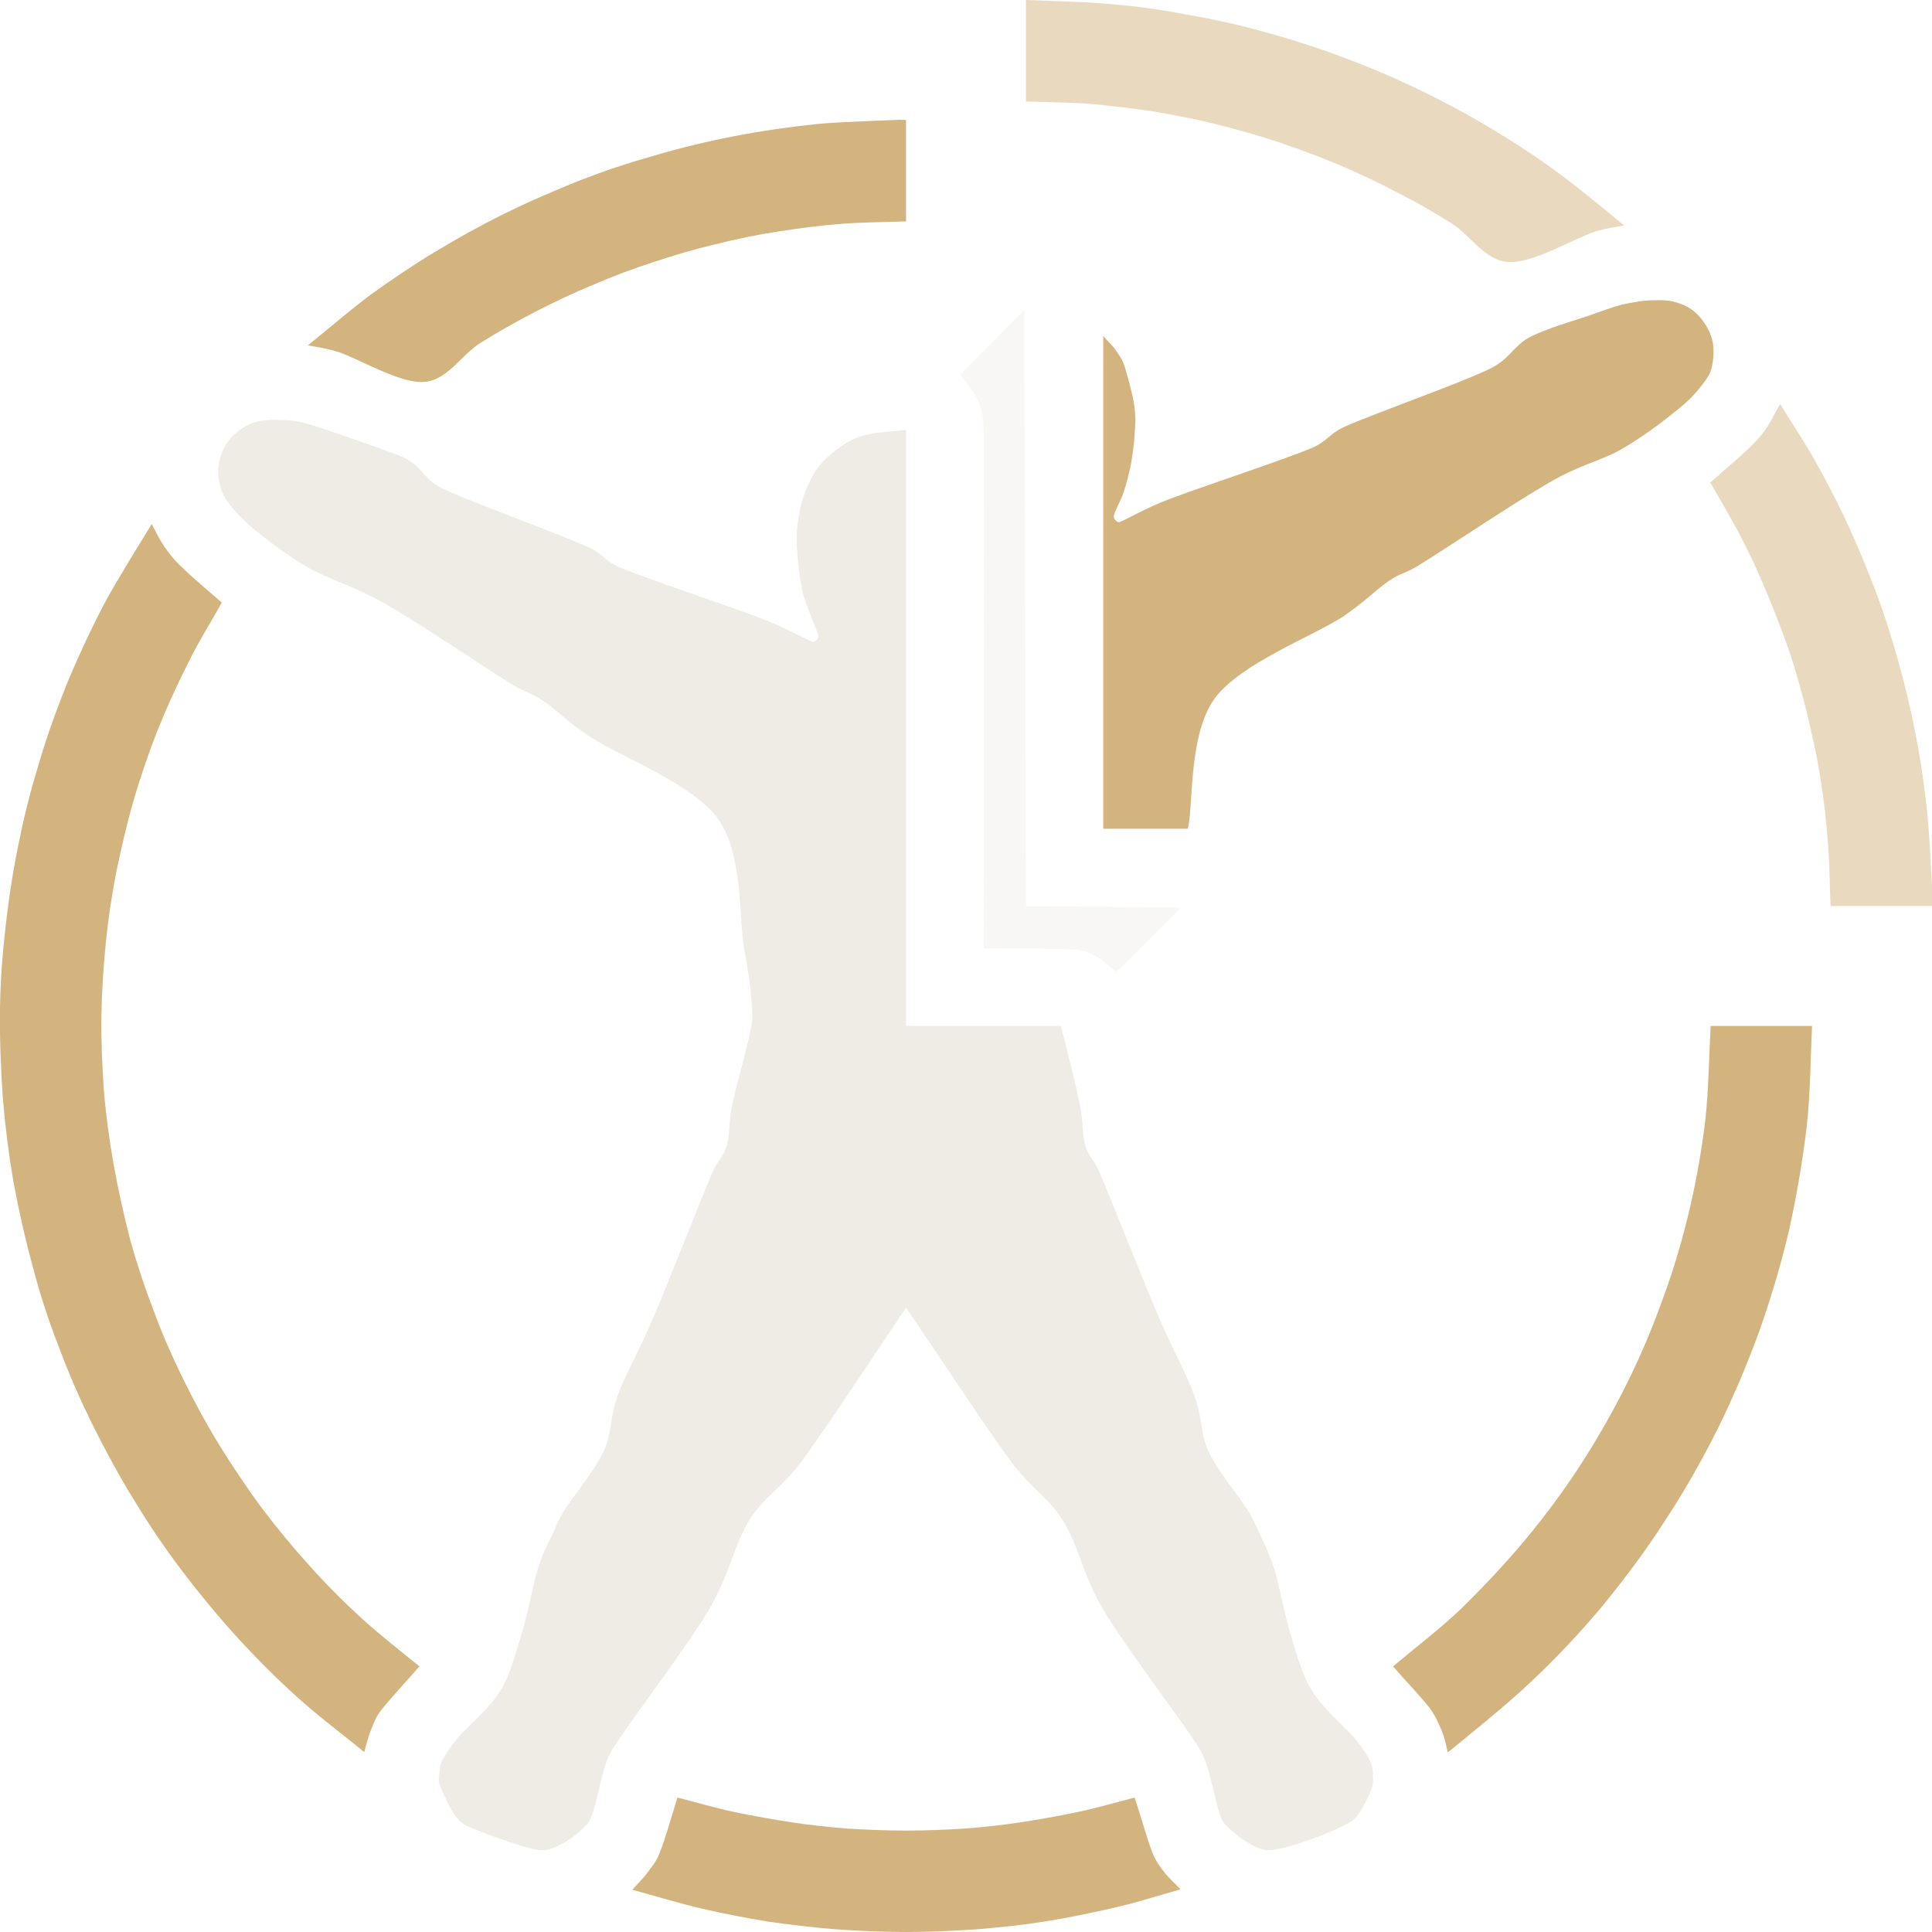
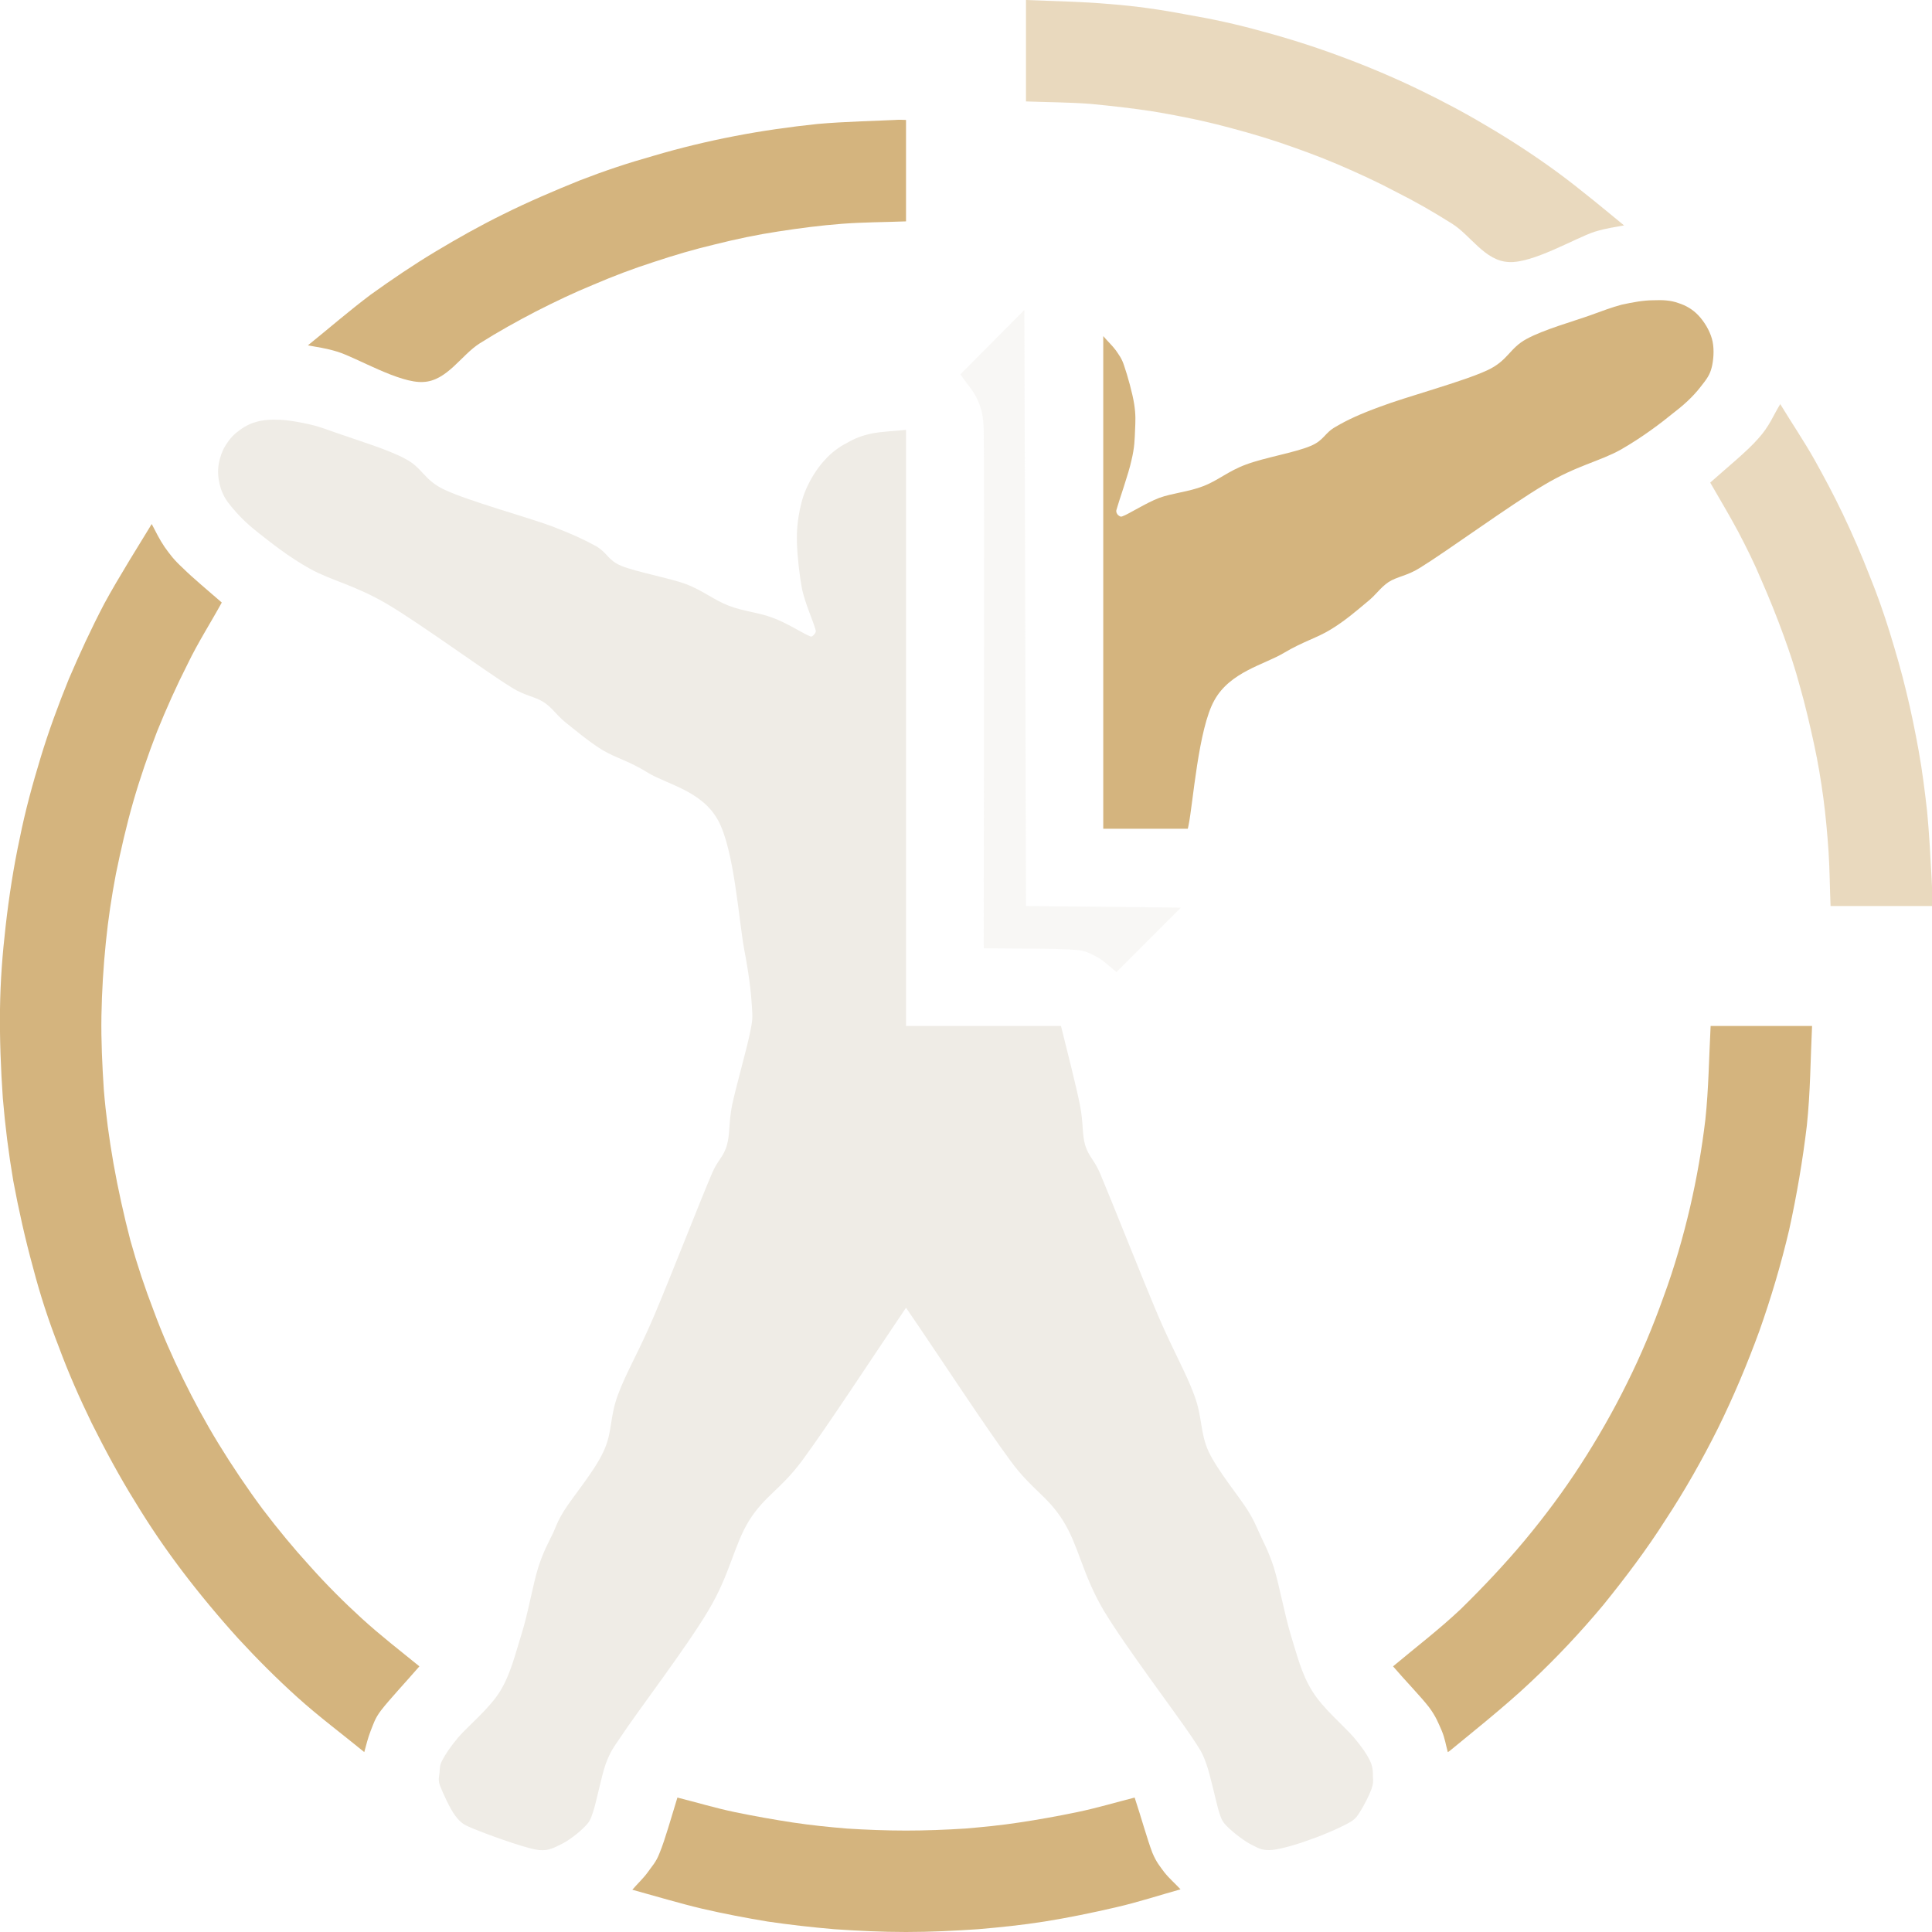
<svg xmlns="http://www.w3.org/2000/svg" viewBox="0 0 48 48" width="48" height="48">
-   <path fill="#d4b47e" d="M29.53 20.5C29.64 19.96 29.54 18.22 30.18 17.35C30.82 16.48 32.66 15.79 33.38 15.31C33.92 14.94 34.2 14.64 34.51 14.43C34.82 14.22 34.92 14.25 35.24 14.05C35.91 13.64 37.65 12.47 38.49 11.99C39.26 11.54 39.75 11.46 40.27 11.17C40.79 10.87 41.27 10.51 41.6 10.24C41.94 9.98 42.14 9.76 42.29 9.56C42.45 9.36 42.5 9.26 42.54 9.07C42.58 8.87 42.59 8.61 42.53 8.41C42.47 8.2 42.34 7.99 42.2 7.84C42.06 7.69 41.89 7.59 41.7 7.53C41.51 7.46 41.31 7.45 41.07 7.46C40.84 7.46 40.56 7.51 40.29 7.57C40.03 7.64 39.85 7.71 39.48 7.84C39.1 7.97 38.42 8.16 38 8.38C37.59 8.6 37.52 8.92 37 9.17C36.23 9.54 34.15 10.27 33.41 10.6C33 10.79 32.99 10.96 32.57 11.14C31.84 11.44 29.84 12.1 29.05 12.4C28.47 12.62 28.04 12.88 27.82 12.97C27.76 12.99 27.73 12.94 27.7 12.91C27.68 12.88 27.66 12.84 27.68 12.79C27.71 12.67 27.85 12.43 27.92 12.22C27.99 12.01 28.05 11.76 28.1 11.52C28.14 11.28 28.18 11.01 28.19 10.77C28.21 10.53 28.22 10.35 28.18 10.07C28.14 9.79 28.01 9.33 27.94 9.1C27.87 8.9 27.8 8.82 27.72 8.7C27.63 8.57 27.51 8.47 27.41 8.35L27.41 20.59L29.51 20.59C29.52 20.56 29.52 20.54 29.53 20.5Z" />
+   <path fill="#d4b47e" d="M29.53 20.5C29.64 19.97 29.77 18.11 30.17 17.4C30.56 16.69 31.42 16.51 31.9 16.22C32.39 15.93 32.72 15.85 33.06 15.64C33.41 15.43 33.72 15.16 33.96 14.96C34.2 14.77 34.28 14.61 34.5 14.46C34.72 14.32 34.96 14.31 35.29 14.1C35.94 13.7 37.53 12.54 38.36 12.05C39.18 11.56 39.73 11.47 40.27 11.17C40.81 10.86 41.27 10.51 41.6 10.24C41.94 9.98 42.14 9.76 42.29 9.56C42.45 9.36 42.5 9.26 42.54 9.07C42.58 8.87 42.59 8.61 42.53 8.41C42.47 8.2 42.34 7.99 42.2 7.84C42.06 7.69 41.89 7.59 41.7 7.53C41.51 7.46 41.31 7.45 41.07 7.46C40.84 7.46 40.56 7.51 40.29 7.57C40.03 7.64 39.85 7.71 39.49 7.84C39.1 7.98 38.35 8.19 37.93 8.42C37.5 8.65 37.47 8.96 36.95 9.2C36.35 9.48 34.93 9.86 34.3 10.1C33.78 10.29 33.48 10.43 33.19 10.6C32.9 10.76 32.9 10.94 32.56 11.08C32.19 11.24 31.41 11.37 30.96 11.54C30.52 11.7 30.26 11.94 29.89 12.08C29.53 12.22 29.13 12.25 28.8 12.37C28.46 12.5 28.05 12.77 27.88 12.83C27.83 12.85 27.8 12.81 27.77 12.79C27.75 12.76 27.72 12.72 27.74 12.66C27.8 12.44 28.04 11.77 28.11 11.44C28.19 11.11 28.19 10.92 28.2 10.69C28.21 10.46 28.22 10.32 28.18 10.05C28.14 9.78 28.01 9.32 27.93 9.09C27.87 8.9 27.8 8.82 27.72 8.7C27.63 8.58 27.51 8.47 27.41 8.35L27.41 20.59L29.51 20.59C29.52 20.56 29.52 20.54 29.53 20.5Z" />
  <path fill="#efece6" fill-opacity="0.4" d="M29.34 22.55L25.49 22.51L25.45 7.7L23.86 9.3C24 9.51 24.19 9.71 24.29 9.94C24.39 10.17 24.43 10.34 24.44 10.68C24.46 12.95 24.44 19.27 24.44 23.56C25.2 23.57 26.26 23.56 26.73 23.6C26.98 23.62 27.09 23.69 27.26 23.78C27.43 23.87 27.58 24.03 27.74 24.15L29.34 22.55Z" />
-   <path fill="#efece6" d="M9.62 15.03C10.46 15.51 12.11 16.63 12.76 17.03C13.08 17.22 13.18 17.2 13.49 17.41C13.8 17.61 14.08 17.92 14.62 18.28C15.34 18.77 17.18 19.45 17.83 20.33C18.47 21.21 18.35 22.81 18.49 23.59C18.61 24.22 18.66 24.65 18.68 24.99C18.7 25.28 18.7 25.34 18.64 25.63C18.56 26.04 18.29 26.98 18.19 27.45C18.1 27.9 18.14 28.17 18.06 28.45C17.98 28.74 17.83 28.82 17.69 29.15C17.39 29.85 16.65 31.75 16.26 32.67C15.87 33.59 15.56 34.09 15.35 34.66C15.14 35.23 15.22 35.59 14.99 36.07C14.77 36.55 14.22 37.2 14.01 37.54C13.87 37.77 13.85 37.83 13.75 38.07C13.64 38.3 13.5 38.54 13.37 38.95C13.24 39.37 13.12 40.08 12.96 40.59C12.8 41.1 12.69 41.58 12.43 42.01C12.17 42.44 11.62 42.89 11.38 43.17C11.18 43.41 11.07 43.58 10.99 43.73C10.92 43.86 10.93 43.93 10.92 44.04C10.91 44.14 10.88 44.22 10.93 44.36C11 44.54 11.18 44.94 11.31 45.11C11.45 45.29 11.51 45.33 11.73 45.42C12.06 45.56 12.94 45.88 13.3 45.95C13.57 46 13.7 45.94 13.9 45.84C14.11 45.75 14.4 45.52 14.53 45.38C14.66 45.25 14.67 45.2 14.73 45.03C14.82 44.77 14.94 44.13 15.05 43.82C15.17 43.51 15.22 43.45 15.41 43.17C15.83 42.53 17.07 40.91 17.6 40.01C18.14 39.11 18.23 38.4 18.61 37.78C19 37.16 19.38 37.02 19.92 36.3C20.57 35.42 21.65 33.76 22.51 32.49C23.38 33.76 24.46 35.42 25.11 36.3C25.64 37.02 26.02 37.16 26.41 37.78C26.8 38.4 26.89 39.11 27.42 40.01C27.96 40.91 29.19 42.53 29.62 43.17C29.8 43.45 29.86 43.51 29.97 43.82C30.08 44.13 30.21 44.77 30.29 45.03C30.35 45.2 30.36 45.25 30.49 45.38C30.63 45.52 30.92 45.75 31.11 45.84C31.3 45.94 31.39 45.98 31.62 45.96C31.87 45.93 32.27 45.81 32.59 45.69C32.91 45.58 33.36 45.38 33.56 45.26C33.7 45.17 33.72 45.12 33.81 44.98C33.89 44.85 34.02 44.6 34.07 44.46C34.12 44.32 34.12 44.26 34.11 44.14C34.11 44.02 34.11 43.89 34.03 43.73C33.95 43.57 33.84 43.41 33.64 43.17C33.4 42.89 32.86 42.44 32.6 42.01C32.33 41.58 32.22 41.1 32.06 40.59C31.91 40.08 31.78 39.37 31.65 38.95C31.52 38.54 31.38 38.3 31.28 38.07C31.17 37.83 31.15 37.77 31.01 37.54C30.8 37.2 30.26 36.55 30.03 36.07C29.81 35.59 29.88 35.22 29.67 34.66C29.46 34.09 29.16 33.59 28.77 32.68C28.38 31.76 27.63 29.86 27.33 29.15C27.19 28.82 27.05 28.74 26.96 28.45C26.88 28.17 26.92 27.9 26.83 27.45C26.73 26.95 26.52 26.14 26.36 25.49L22.51 25.49L22.51 10.68C22.2 10.72 21.83 10.73 21.58 10.79C21.32 10.85 21.18 10.91 20.99 11.03C20.8 11.15 20.58 11.32 20.43 11.49C20.27 11.66 20.16 11.86 20.06 12.08C19.97 12.29 19.9 12.51 19.86 12.76C19.81 13.01 19.78 13.25 19.8 13.58C19.82 13.91 19.86 14.37 19.95 14.74C20.04 15.1 20.27 15.57 20.32 15.76C20.34 15.82 20.32 15.86 20.3 15.89C20.27 15.92 20.24 15.96 20.18 15.94C19.96 15.86 19.53 15.6 18.95 15.38C18.16 15.07 16.16 14.41 15.43 14.11C15.01 13.94 15 13.76 14.59 13.58C13.85 13.25 11.72 12.48 11 12.14C10.61 11.96 10.48 11.67 10.29 11.53C10.1 11.39 10.05 11.37 9.84 11.29C9.42 11.13 8.26 10.72 7.81 10.58C7.5 10.48 7.36 10.46 7.12 10.44C6.89 10.43 6.62 10.42 6.41 10.47C6.19 10.52 6 10.64 5.86 10.76C5.72 10.87 5.63 11.01 5.55 11.16C5.48 11.31 5.44 11.48 5.42 11.65C5.41 11.81 5.44 11.99 5.49 12.15C5.55 12.31 5.6 12.41 5.75 12.59C5.9 12.77 6.08 12.97 6.41 13.23C6.73 13.48 7.16 13.82 7.69 14.12C8.23 14.42 8.78 14.55 9.62 15.03Z" />
+   <path fill="#efece6" d="M9.64 15.02C10.48 15.52 12.06 16.68 12.71 17.08C13.04 17.29 13.28 17.3 13.5 17.44C13.72 17.58 13.8 17.74 14.04 17.94C14.28 18.13 14.62 18.42 14.96 18.63C15.31 18.84 15.62 18.9 16.1 19.2C16.58 19.49 17.44 19.65 17.84 20.38C18.24 21.11 18.35 22.82 18.49 23.59C18.61 24.22 18.66 24.65 18.68 24.99C18.7 25.28 18.7 25.34 18.64 25.63C18.56 26.04 18.29 26.98 18.19 27.45C18.1 27.9 18.14 28.17 18.06 28.45C17.98 28.74 17.83 28.82 17.69 29.15C17.39 29.85 16.65 31.75 16.26 32.67C15.87 33.59 15.56 34.09 15.35 34.66C15.14 35.23 15.22 35.59 14.99 36.07C14.77 36.55 14.22 37.2 14.01 37.54C13.87 37.77 13.85 37.83 13.75 38.07C13.64 38.3 13.5 38.54 13.37 38.95C13.24 39.37 13.12 40.08 12.96 40.59C12.8 41.1 12.69 41.58 12.43 42.01C12.17 42.44 11.62 42.89 11.38 43.17C11.18 43.41 11.07 43.58 10.99 43.73C10.92 43.86 10.93 43.93 10.92 44.04C10.91 44.14 10.88 44.22 10.93 44.36C11 44.54 11.18 44.94 11.31 45.11C11.45 45.29 11.51 45.33 11.73 45.42C12.06 45.56 12.94 45.88 13.3 45.95C13.57 46 13.7 45.94 13.9 45.84C14.11 45.75 14.4 45.52 14.53 45.38C14.66 45.25 14.67 45.2 14.73 45.03C14.82 44.77 14.94 44.13 15.05 43.82C15.17 43.51 15.22 43.45 15.41 43.17C15.83 42.53 17.07 40.91 17.6 40.01C18.14 39.11 18.23 38.4 18.61 37.78C19 37.16 19.38 37.02 19.92 36.3C20.57 35.42 21.65 33.76 22.51 32.49C23.38 33.76 24.46 35.42 25.11 36.3C25.64 37.02 26.02 37.16 26.41 37.78C26.8 38.4 26.89 39.11 27.42 40.01C27.96 40.91 29.19 42.53 29.62 43.17C29.8 43.45 29.86 43.51 29.97 43.82C30.08 44.13 30.21 44.77 30.29 45.03C30.35 45.2 30.36 45.25 30.49 45.38C30.63 45.52 30.92 45.75 31.11 45.84C31.3 45.94 31.39 45.98 31.62 45.96C31.87 45.93 32.27 45.81 32.59 45.69C32.91 45.58 33.36 45.38 33.56 45.26C33.7 45.17 33.72 45.12 33.81 44.98C33.89 44.85 34.02 44.6 34.07 44.46C34.12 44.32 34.12 44.26 34.11 44.14C34.11 44.02 34.11 43.89 34.03 43.73C33.95 43.57 33.84 43.41 33.64 43.17C33.4 42.89 32.86 42.44 32.6 42.01C32.33 41.58 32.22 41.1 32.06 40.59C31.91 40.08 31.78 39.37 31.65 38.95C31.52 38.54 31.38 38.3 31.28 38.07C31.17 37.83 31.15 37.77 31.01 37.54C30.8 37.2 30.26 36.55 30.03 36.07C29.81 35.59 29.88 35.22 29.67 34.66C29.46 34.09 29.16 33.59 28.77 32.68C28.38 31.76 27.63 29.86 27.33 29.15C27.19 28.82 27.05 28.74 26.96 28.45C26.88 28.17 26.92 27.9 26.83 27.45C26.73 26.95 26.52 26.14 26.36 25.49L22.51 25.49L22.51 10.68C22.23 10.71 21.91 10.72 21.66 10.77C21.42 10.82 21.24 10.89 21.05 11C20.85 11.1 20.65 11.25 20.5 11.42C20.34 11.59 20.2 11.8 20.1 12C19.99 12.21 19.92 12.42 19.87 12.67C19.82 12.92 19.79 13.16 19.8 13.49C19.81 13.82 19.86 14.29 19.93 14.65C20.01 15.01 20.21 15.45 20.26 15.64C20.28 15.69 20.26 15.73 20.23 15.76C20.21 15.78 20.18 15.83 20.13 15.81C19.95 15.74 19.54 15.47 19.2 15.35C18.87 15.22 18.47 15.19 18.11 15.05C17.74 14.91 17.48 14.68 17.04 14.51C16.59 14.35 15.81 14.21 15.44 14.06C15.1 13.92 15.1 13.74 14.81 13.57C14.52 13.41 14.22 13.27 13.7 13.07C13.07 12.84 11.65 12.45 11.05 12.17C10.53 11.93 10.5 11.62 10.07 11.4C9.65 11.17 8.91 10.95 8.52 10.81C8.16 10.69 7.98 10.61 7.72 10.55C7.46 10.49 7.19 10.44 6.96 10.43C6.73 10.42 6.53 10.43 6.34 10.49C6.16 10.54 5.99 10.65 5.86 10.76C5.73 10.87 5.63 11.01 5.55 11.16C5.48 11.31 5.43 11.49 5.42 11.65C5.41 11.82 5.44 11.99 5.49 12.15C5.55 12.31 5.6 12.41 5.75 12.59C5.9 12.77 6.08 12.97 6.41 13.23C6.73 13.48 7.16 13.83 7.7 14.13C8.24 14.43 8.81 14.53 9.64 15.02Z" />
  <path fill="#d4b47e" fill-opacity="0.5" d="M47.99 21.82C47.97 21.43 47.93 20.69 47.88 20.17C47.82 19.64 47.76 19.16 47.67 18.66C47.58 18.16 47.48 17.67 47.36 17.18C47.24 16.68 47.1 16.2 46.95 15.71C46.8 15.23 46.64 14.77 46.44 14.28C46.25 13.79 46.01 13.24 45.78 12.76C45.55 12.28 45.33 11.87 45.08 11.42C44.82 10.96 44.51 10.5 44.23 10.04C44.05 10.33 43.97 10.58 43.68 10.9C43.39 11.23 42.89 11.63 42.49 11.99C42.72 12.39 42.96 12.79 43.18 13.2C43.39 13.6 43.58 13.98 43.76 14.41C43.95 14.84 44.15 15.34 44.31 15.78C44.47 16.22 44.6 16.61 44.72 17.06C44.85 17.51 44.97 18.03 45.07 18.49C45.17 18.95 45.24 19.38 45.3 19.82C45.36 20.27 45.4 20.72 45.43 21.16C45.46 21.61 45.46 22.06 45.48 22.51L48 22.51C48 22.28 48.01 22.13 47.99 21.82ZM40.3 5.56C40.02 5.33 39.23 4.67 38.68 4.27C38.12 3.86 37.52 3.47 36.94 3.13C36.37 2.79 35.84 2.51 35.24 2.22C34.64 1.93 33.98 1.65 33.33 1.41C32.69 1.17 32 0.95 31.36 0.78C30.72 0.6 30.11 0.47 29.47 0.36C28.84 0.24 28.22 0.15 27.56 0.1C26.89 0.04 26.18 0.03 25.49 0L25.49 2.52C26.02 2.54 26.55 2.54 27.08 2.58C27.61 2.63 28.14 2.69 28.66 2.77C29.19 2.86 29.71 2.96 30.23 3.09C30.74 3.22 31.25 3.36 31.76 3.53C32.26 3.7 32.76 3.88 33.25 4.09C33.74 4.3 34.22 4.52 34.69 4.77C35.17 5.01 35.62 5.27 36.08 5.56C36.54 5.85 36.89 6.48 37.48 6.51C38.07 6.55 39.13 5.92 39.61 5.76C39.94 5.66 40.1 5.65 40.35 5.6C40.33 5.59 40.32 5.57 40.3 5.56Z" />
  <path fill="#d4b47e" d="M22.24 2.98C21.87 3 20.97 3.02 20.31 3.08C19.64 3.15 18.93 3.25 18.26 3.38C17.58 3.51 16.88 3.68 16.24 3.87C15.6 4.05 15.03 4.24 14.41 4.48C13.79 4.73 13.11 5.02 12.51 5.32C11.92 5.61 11.37 5.92 10.82 6.25C10.27 6.58 9.74 6.94 9.21 7.32C8.69 7.71 8.17 8.16 7.65 8.58C7.9 8.63 8.06 8.64 8.39 8.74C8.87 8.89 9.93 9.53 10.52 9.49C11.11 9.46 11.46 8.82 11.92 8.53C12.38 8.24 12.83 7.99 13.31 7.74C13.78 7.5 14.26 7.27 14.75 7.07C15.24 6.86 15.74 6.67 16.24 6.51C16.75 6.34 17.26 6.19 17.77 6.07C18.29 5.94 18.81 5.83 19.34 5.75C19.86 5.67 20.39 5.6 20.92 5.56C21.45 5.52 21.98 5.52 22.51 5.5L22.51 2.98C22.42 2.98 22.36 2.97 22.24 2.98ZM3.72 13.1C3.52 13.43 2.93 14.37 2.59 15C2.26 15.63 1.98 16.24 1.71 16.87C1.45 17.51 1.21 18.16 1.01 18.82C0.81 19.48 0.63 20.13 0.49 20.83C0.34 21.52 0.22 22.3 0.14 23.01C0.06 23.71 0.01 24.36 0 25.07C-0.01 25.79 0.02 26.57 0.07 27.28C0.13 27.99 0.21 28.63 0.33 29.34C0.46 30.04 0.63 30.8 0.82 31.49C1 32.18 1.21 32.82 1.46 33.46C1.7 34.11 1.97 34.72 2.28 35.36C2.6 36 2.97 36.69 3.35 37.3C3.72 37.91 4.08 38.44 4.51 39.01C4.94 39.58 5.44 40.18 5.92 40.71C6.4 41.23 6.87 41.7 7.39 42.17C7.91 42.64 8.5 43.08 9.05 43.53C9.1 43.35 9.14 43.18 9.21 43C9.28 42.83 9.31 42.7 9.47 42.49C9.67 42.23 10.1 41.77 10.42 41.4C9.94 41.01 9.45 40.63 9 40.22C8.54 39.8 8.11 39.37 7.7 38.91C7.29 38.46 6.91 38 6.53 37.5C6.15 36.99 5.76 36.41 5.43 35.87C5.1 35.33 4.82 34.81 4.55 34.26C4.28 33.71 4.03 33.14 3.82 32.57C3.6 32 3.41 31.43 3.24 30.82C3.08 30.21 2.93 29.53 2.82 28.91C2.71 28.28 2.63 27.69 2.58 27.08C2.54 26.47 2.51 25.86 2.52 25.24C2.53 24.63 2.57 24 2.63 23.41C2.69 22.82 2.77 22.29 2.88 21.71C3 21.13 3.14 20.51 3.31 19.92C3.48 19.33 3.68 18.75 3.9 18.18C4.13 17.61 4.39 17.03 4.66 16.5C4.92 15.96 5.23 15.48 5.51 14.97C5.19 14.69 4.78 14.35 4.55 14.12C4.31 13.9 4.22 13.77 4.09 13.59C3.96 13.4 3.87 13.21 3.77 13.02C3.75 13.05 3.74 13.06 3.72 13.1ZM15.71 46.95C16.29 47.11 16.89 47.29 17.44 47.42C18 47.55 18.53 47.65 19.07 47.74C19.62 47.82 20.14 47.88 20.72 47.93C21.29 47.97 21.91 48 22.51 48C23.11 48 23.73 47.97 24.31 47.93C24.88 47.88 25.38 47.83 25.95 47.74C26.52 47.65 27.15 47.52 27.71 47.39C28.28 47.26 28.79 47.09 29.33 46.94C29.2 46.8 29.05 46.67 28.93 46.52C28.82 46.37 28.73 46.27 28.63 46.03C28.51 45.72 28.34 45.11 28.19 44.66C27.72 44.78 27.25 44.92 26.77 45.02C26.29 45.12 25.79 45.21 25.32 45.28C24.86 45.35 24.45 45.39 23.98 45.43C23.51 45.46 23 45.48 22.51 45.48C22.02 45.48 21.51 45.46 21.04 45.43C20.57 45.39 20.17 45.35 19.7 45.28C19.24 45.21 18.73 45.12 18.25 45.02C17.77 44.92 17.31 44.78 16.83 44.66C16.69 45.11 16.52 45.72 16.39 46.03C16.3 46.27 16.2 46.36 16.09 46.52C15.98 46.67 15.84 46.8 15.71 46.95ZM36.03 43.49C36.38 43.2 37.4 42.39 38.03 41.79C38.67 41.19 39.27 40.55 39.83 39.88C40.38 39.2 40.91 38.5 41.38 37.76C41.86 37.03 42.29 36.27 42.68 35.49C43.07 34.7 43.41 33.89 43.71 33.07C44 32.25 44.25 31.41 44.45 30.56C44.64 29.7 44.79 28.81 44.89 27.97C44.98 27.12 44.98 26.32 45.02 25.49L42.5 25.49C42.46 26.26 42.45 27.06 42.37 27.81C42.28 28.56 42.16 29.25 41.99 29.99C41.82 30.72 41.6 31.49 41.33 32.22C41.07 32.95 40.77 33.67 40.42 34.37C40.08 35.06 39.69 35.74 39.27 36.39C38.85 37.04 38.38 37.67 37.89 38.26C37.39 38.86 36.84 39.44 36.3 39.97C35.75 40.49 35.17 40.93 34.61 41.4C34.9 41.74 35.29 42.14 35.5 42.41C35.68 42.65 35.74 42.82 35.82 43C35.9 43.19 35.92 43.35 35.97 43.53C35.99 43.52 36.01 43.51 36.03 43.49Z" />
</svg>
